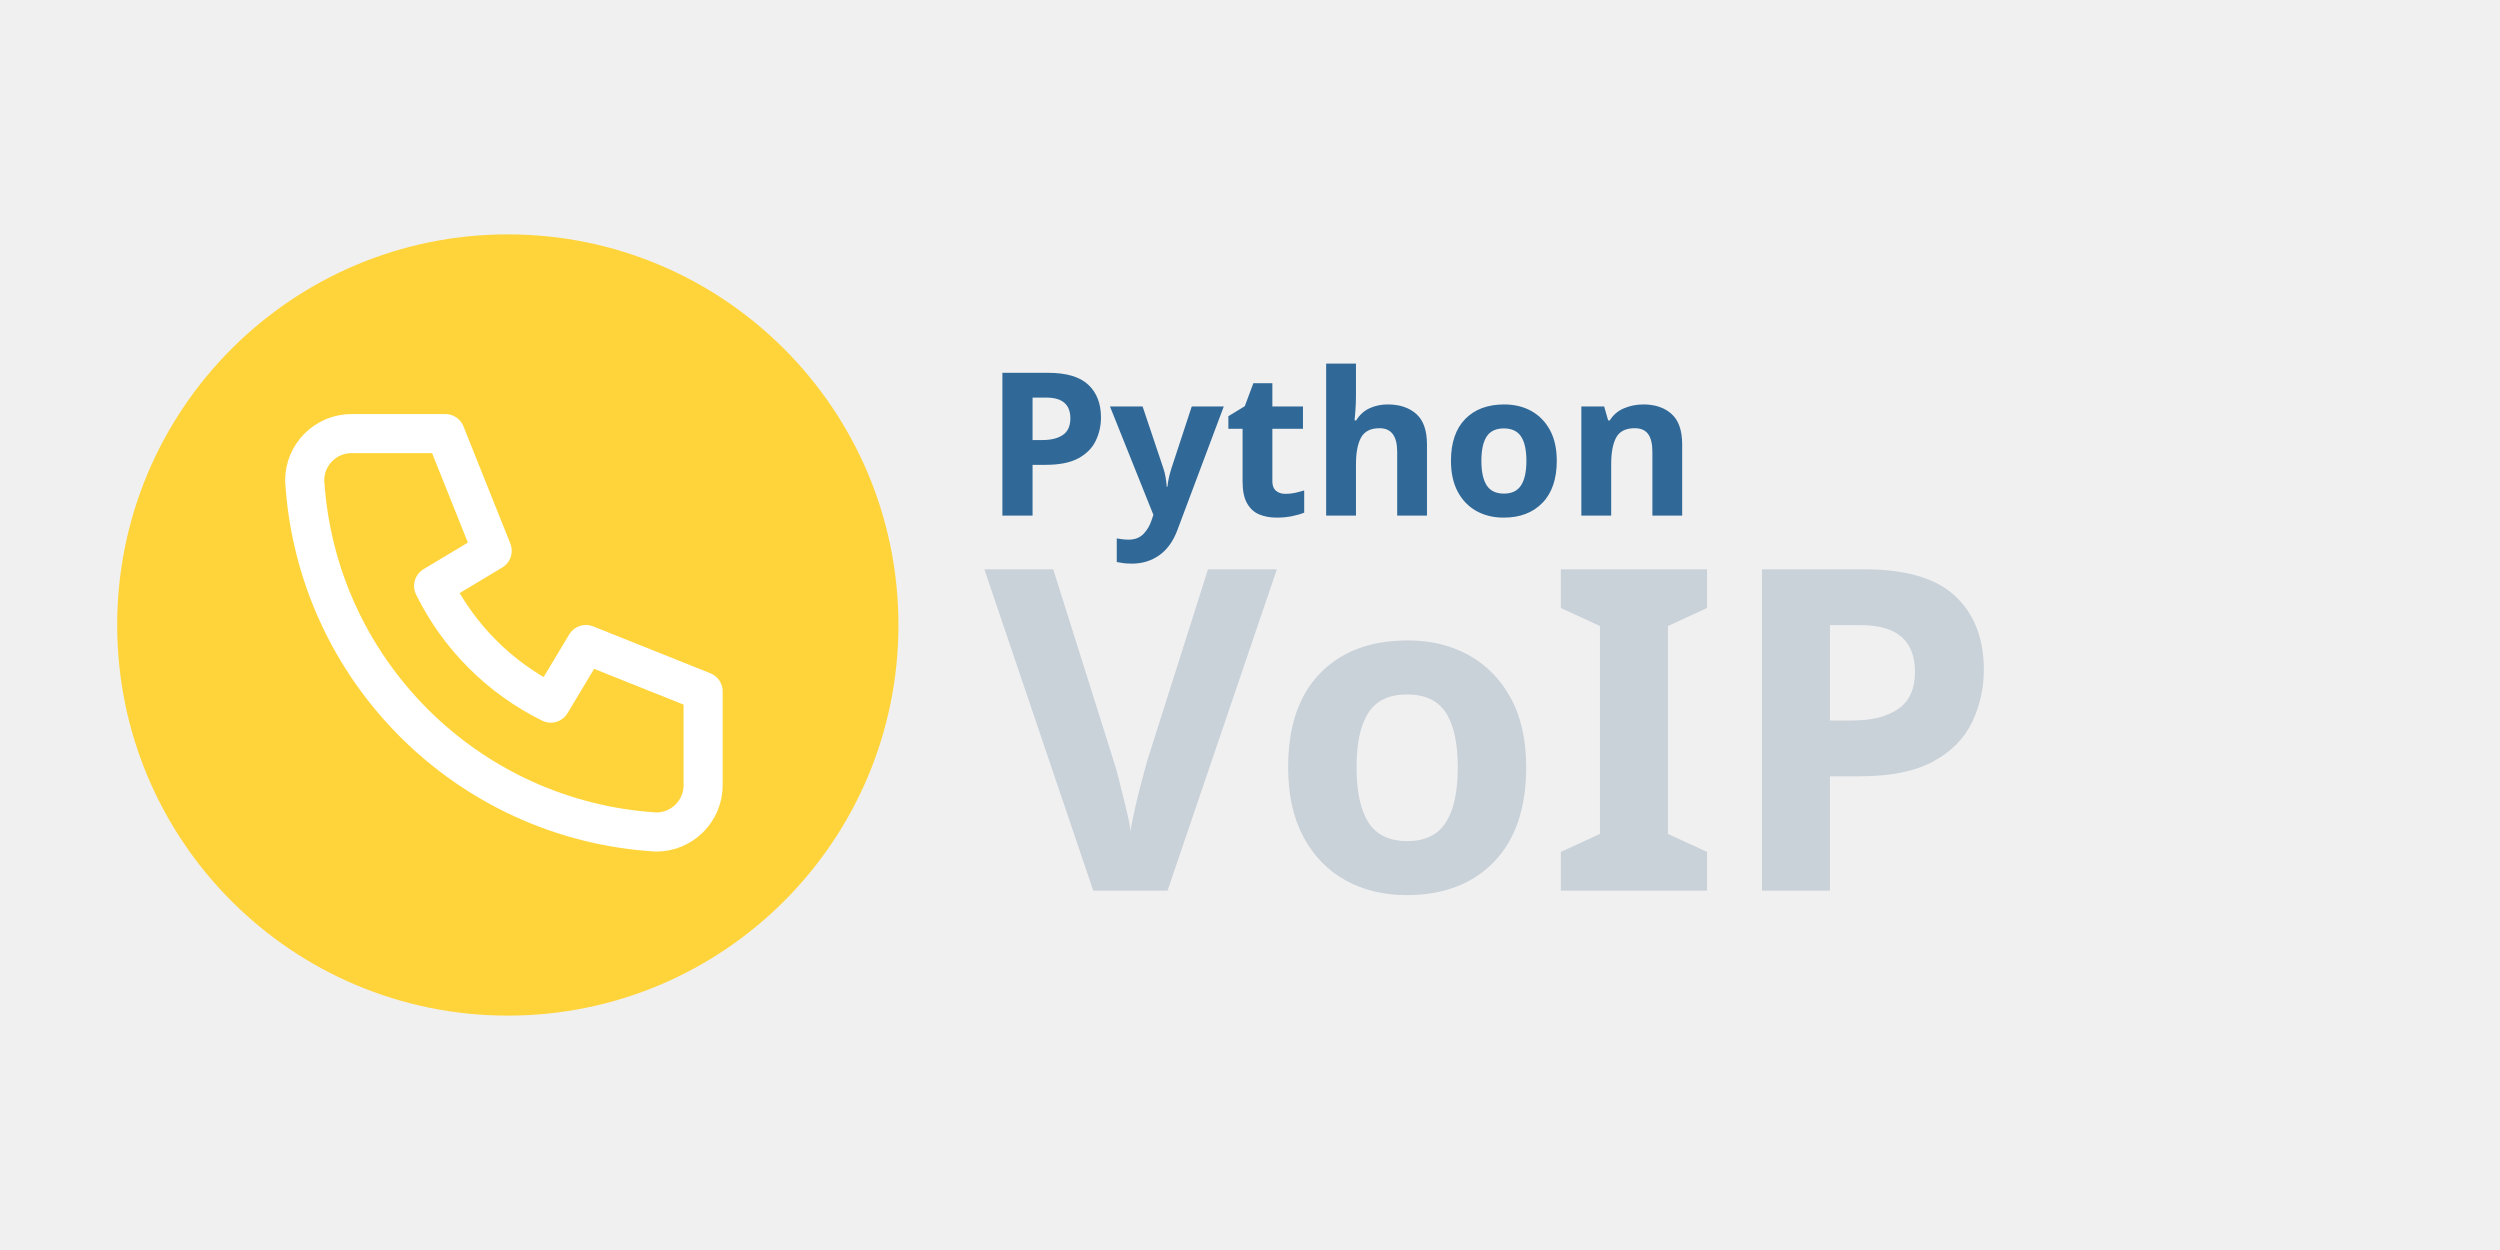
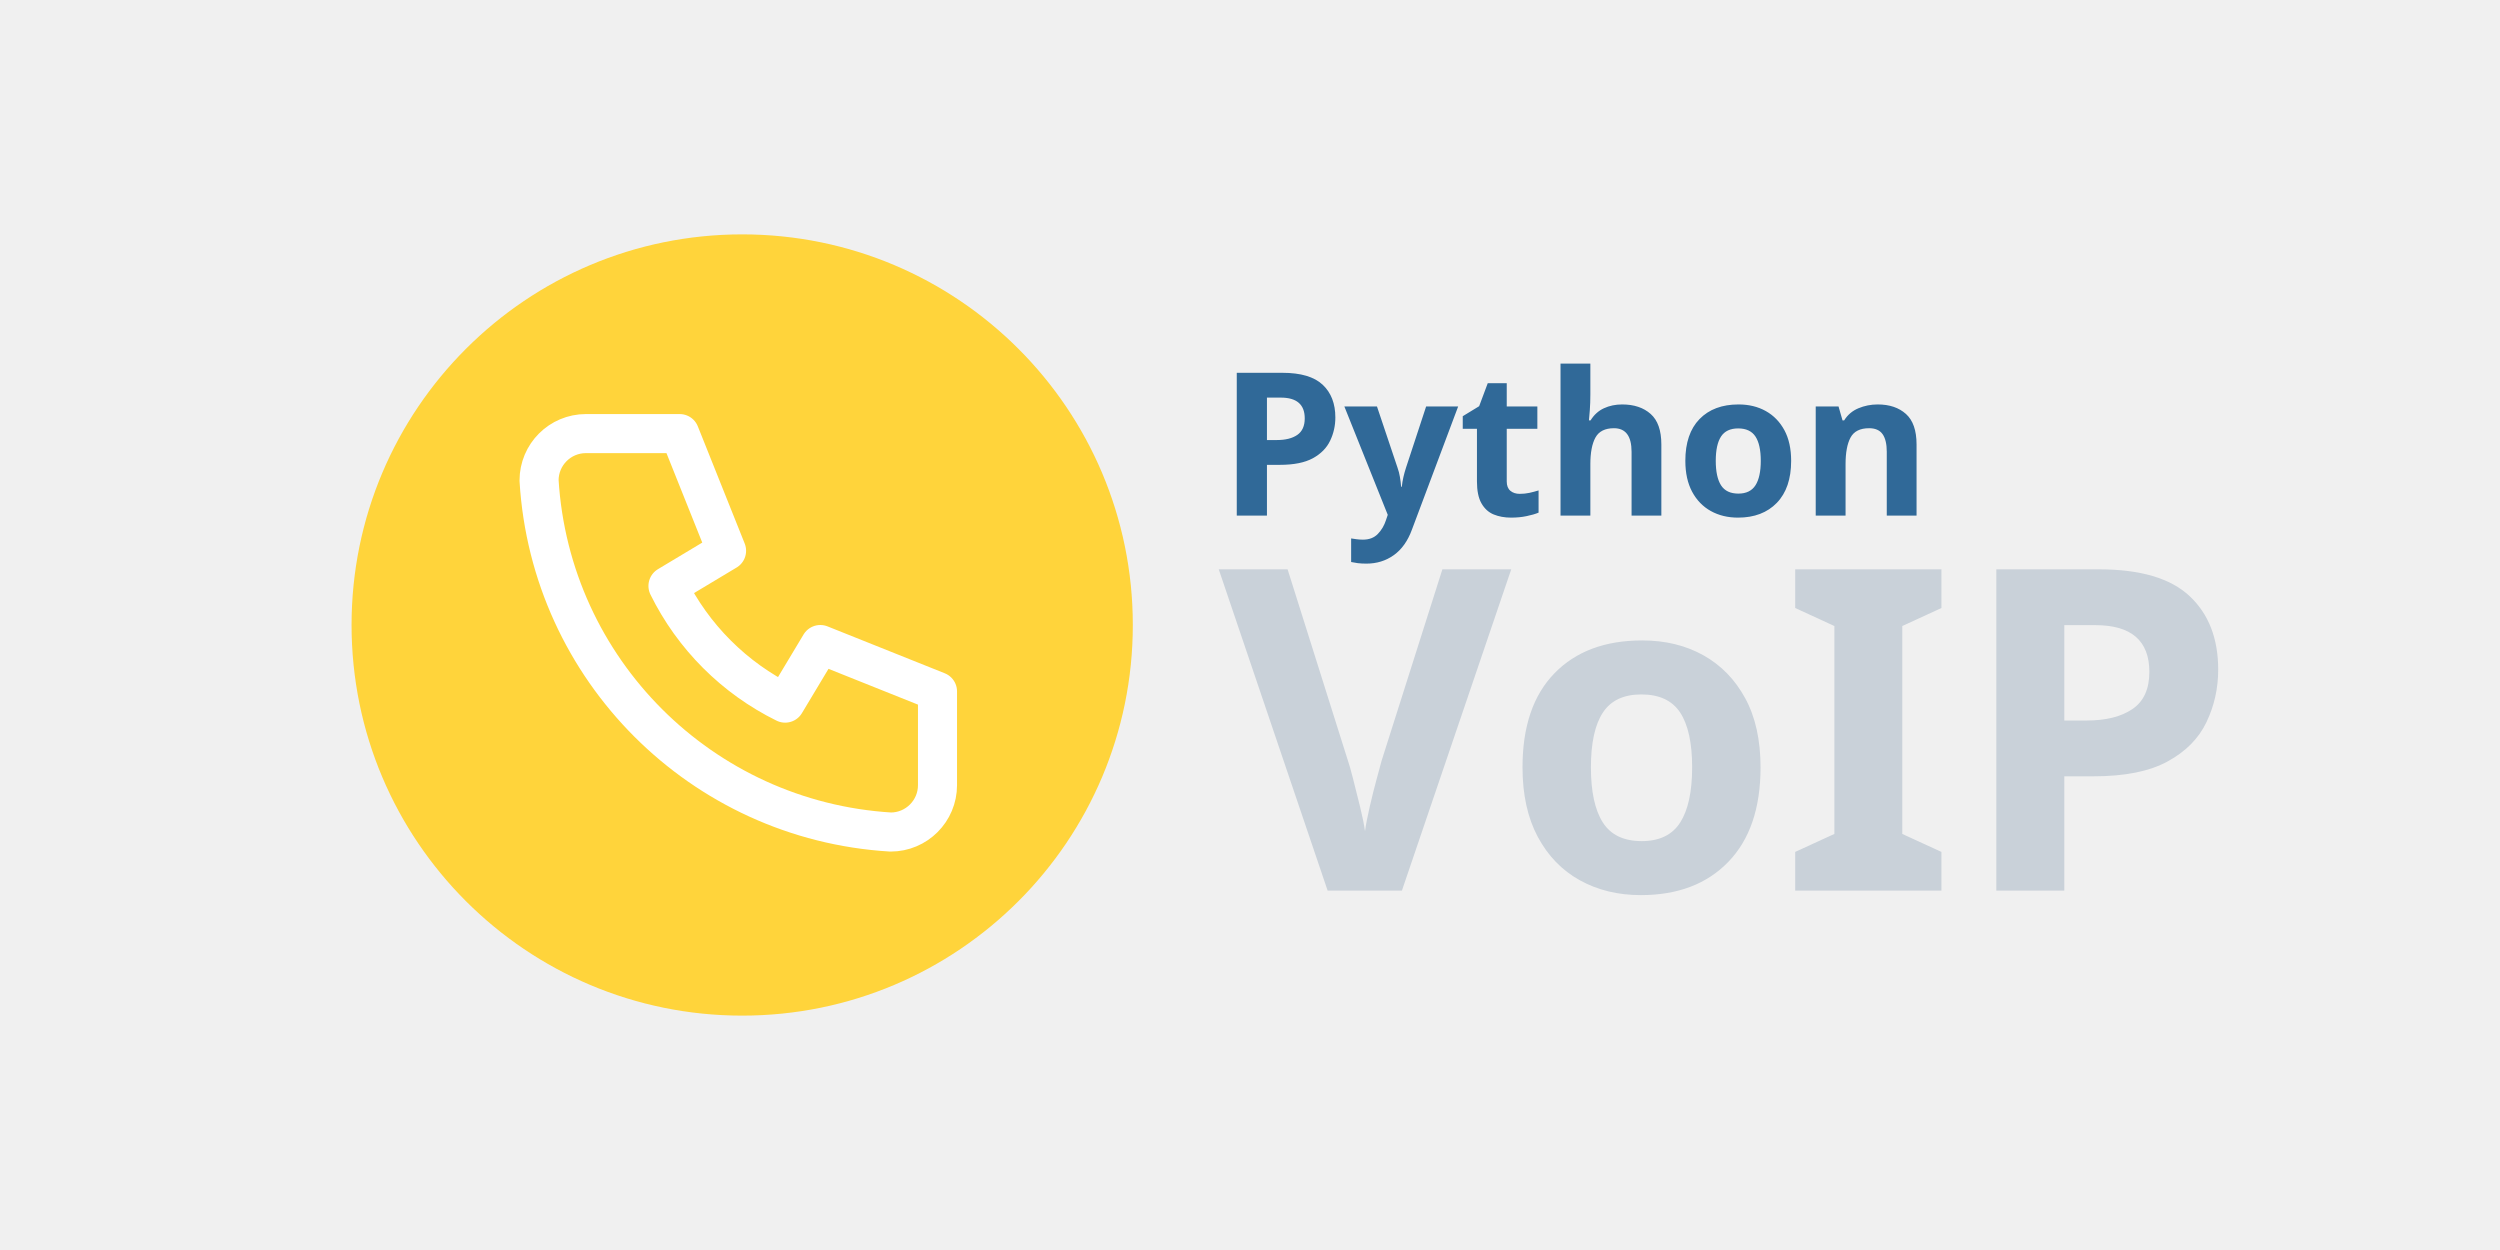
<svg xmlns="http://www.w3.org/2000/svg" width="640" height="320" font-family="Segoe UI, system-ui, sans-serif" viewBox="0 0 1280 640">
-   <circle cx="260" cy="320" r="200" fill="#FFD43B" />
-   <path fill="none" stroke="#fff" stroke-linecap="round" stroke-linejoin="round" stroke-width="20" d="M180 222h48l24 60-30 18a132 132 0 0 0 60 60l18-30 60 24v48a24 24 0 0 1-24 24 192 192 0 0 1-180-180 24 24 0 0 1 24-24" />
-   <text x="240" y="90" fill="#306998" font-size="64" font-weight="bold" transform="matrix(1.6 0 0 1.6 120 120)">
-     Python
-   </text>
-   <text x="240" y="210" fill="#c9d1d9" font-size="144" font-weight="bold" transform="matrix(1.6 0 0 1.6 120 120)">
-     VoIP
-   </text>
+   <g transform="translate(120)">
+     <circle cx="260" cy="320" r="200" fill="#ffd43b" />
+     <path fill="none" stroke="#fff" stroke-linecap="round" stroke-linejoin="round" stroke-width="20" d="M180 222h48l24 60-30 18a132 132 0 0 0 60 60l18-30 60 24v48a24 24 0 0 1-24 24 192 192 0 0 1-180-180 24 24 0 0 1 24-24" />
+     <text x="240" y="90" fill="#306998" font-size="64" font-weight="bold" transform="matrix(1.6 0 0 1.6 120 120)">
+       Python
+     </text>
+     <text x="240" y="210" fill="#c9d1d9" font-size="144" font-weight="bold" transform="matrix(1.6 0 0 1.6 120 120)">
+       VoIP
+     </text>
+   </g>
</svg>
